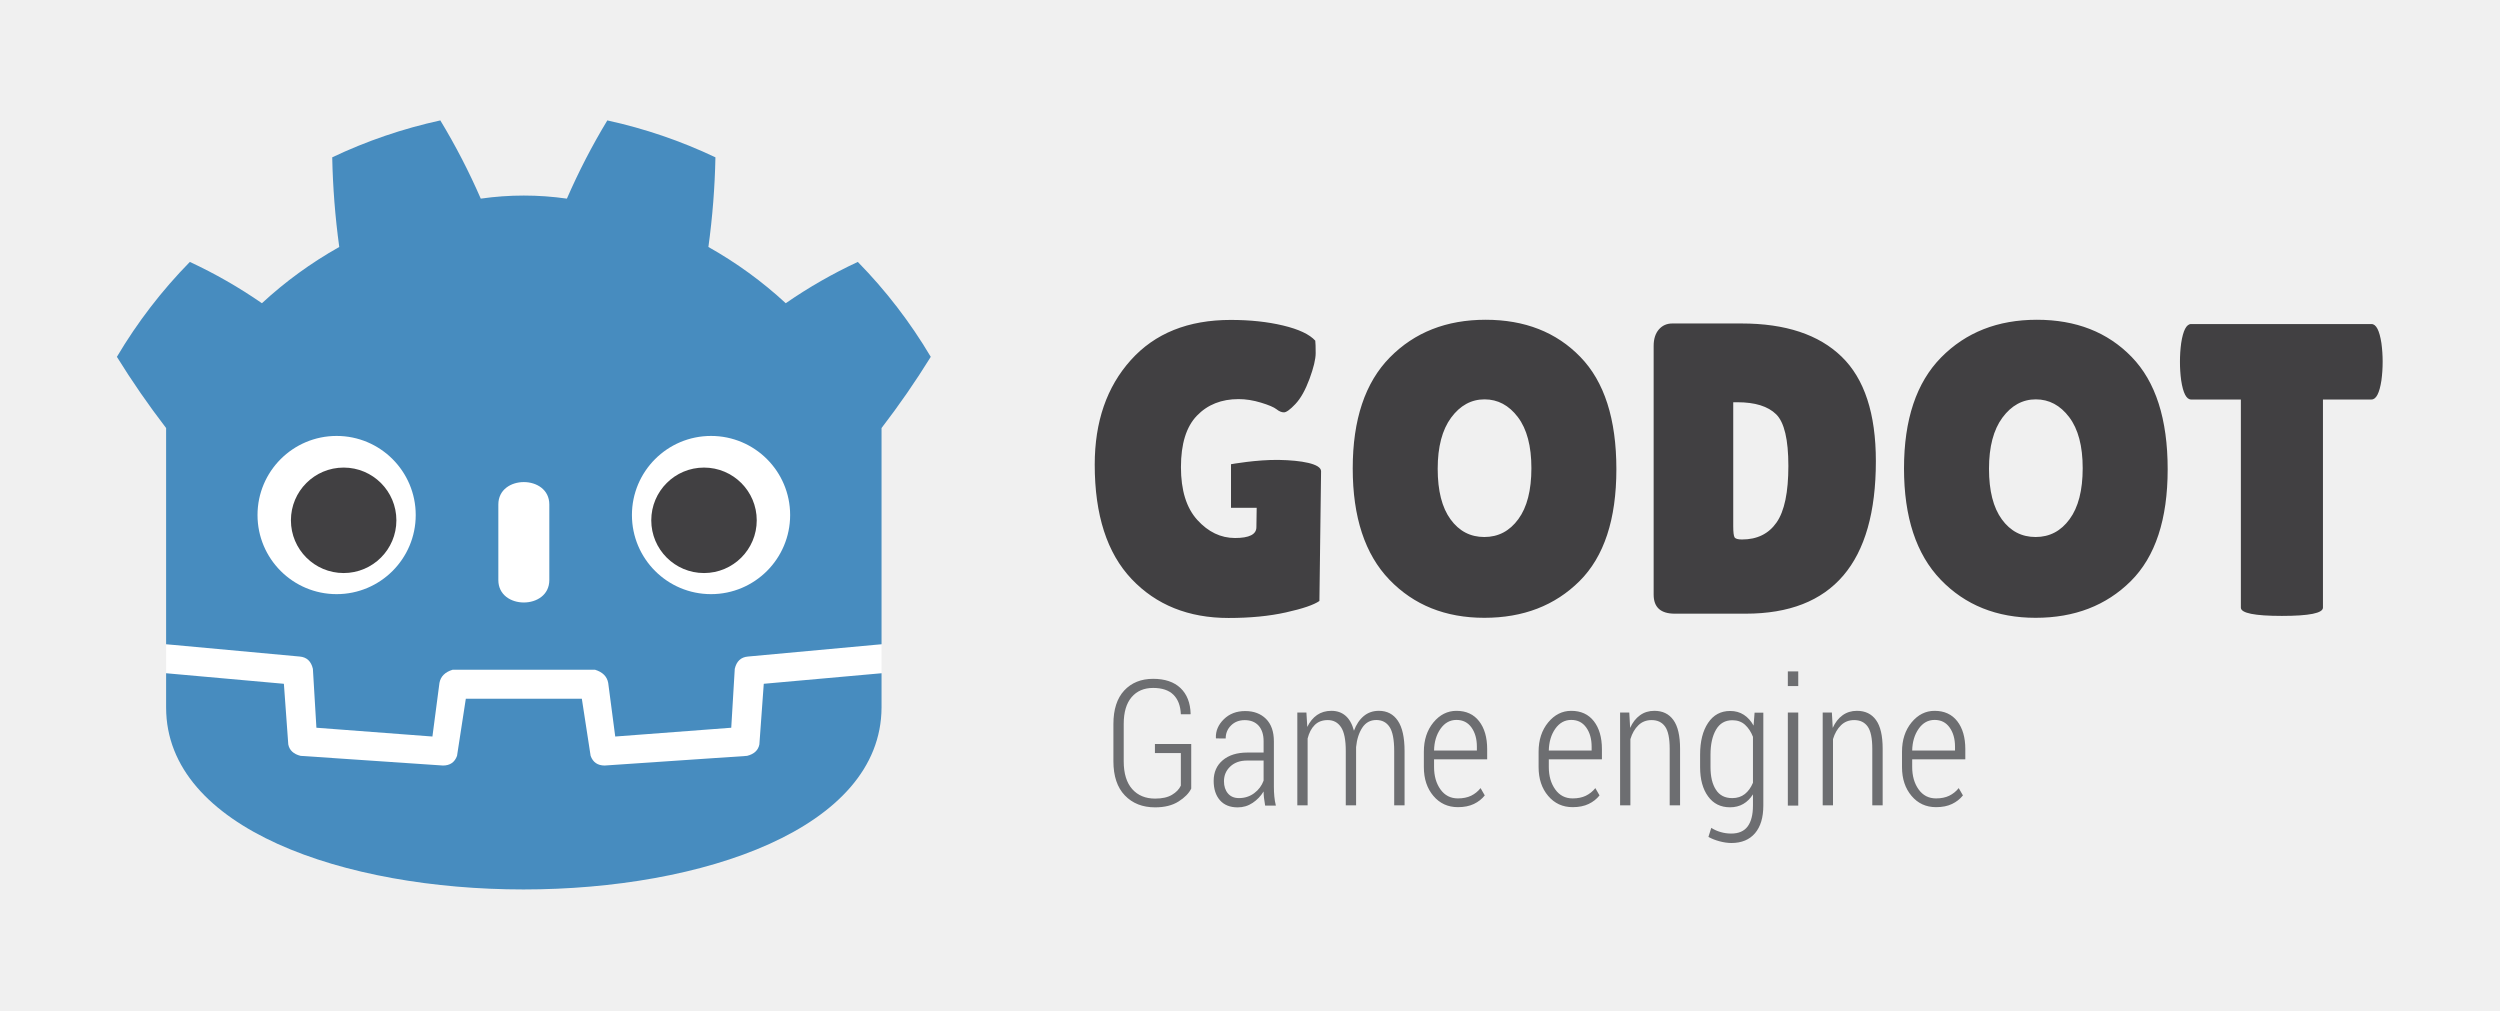
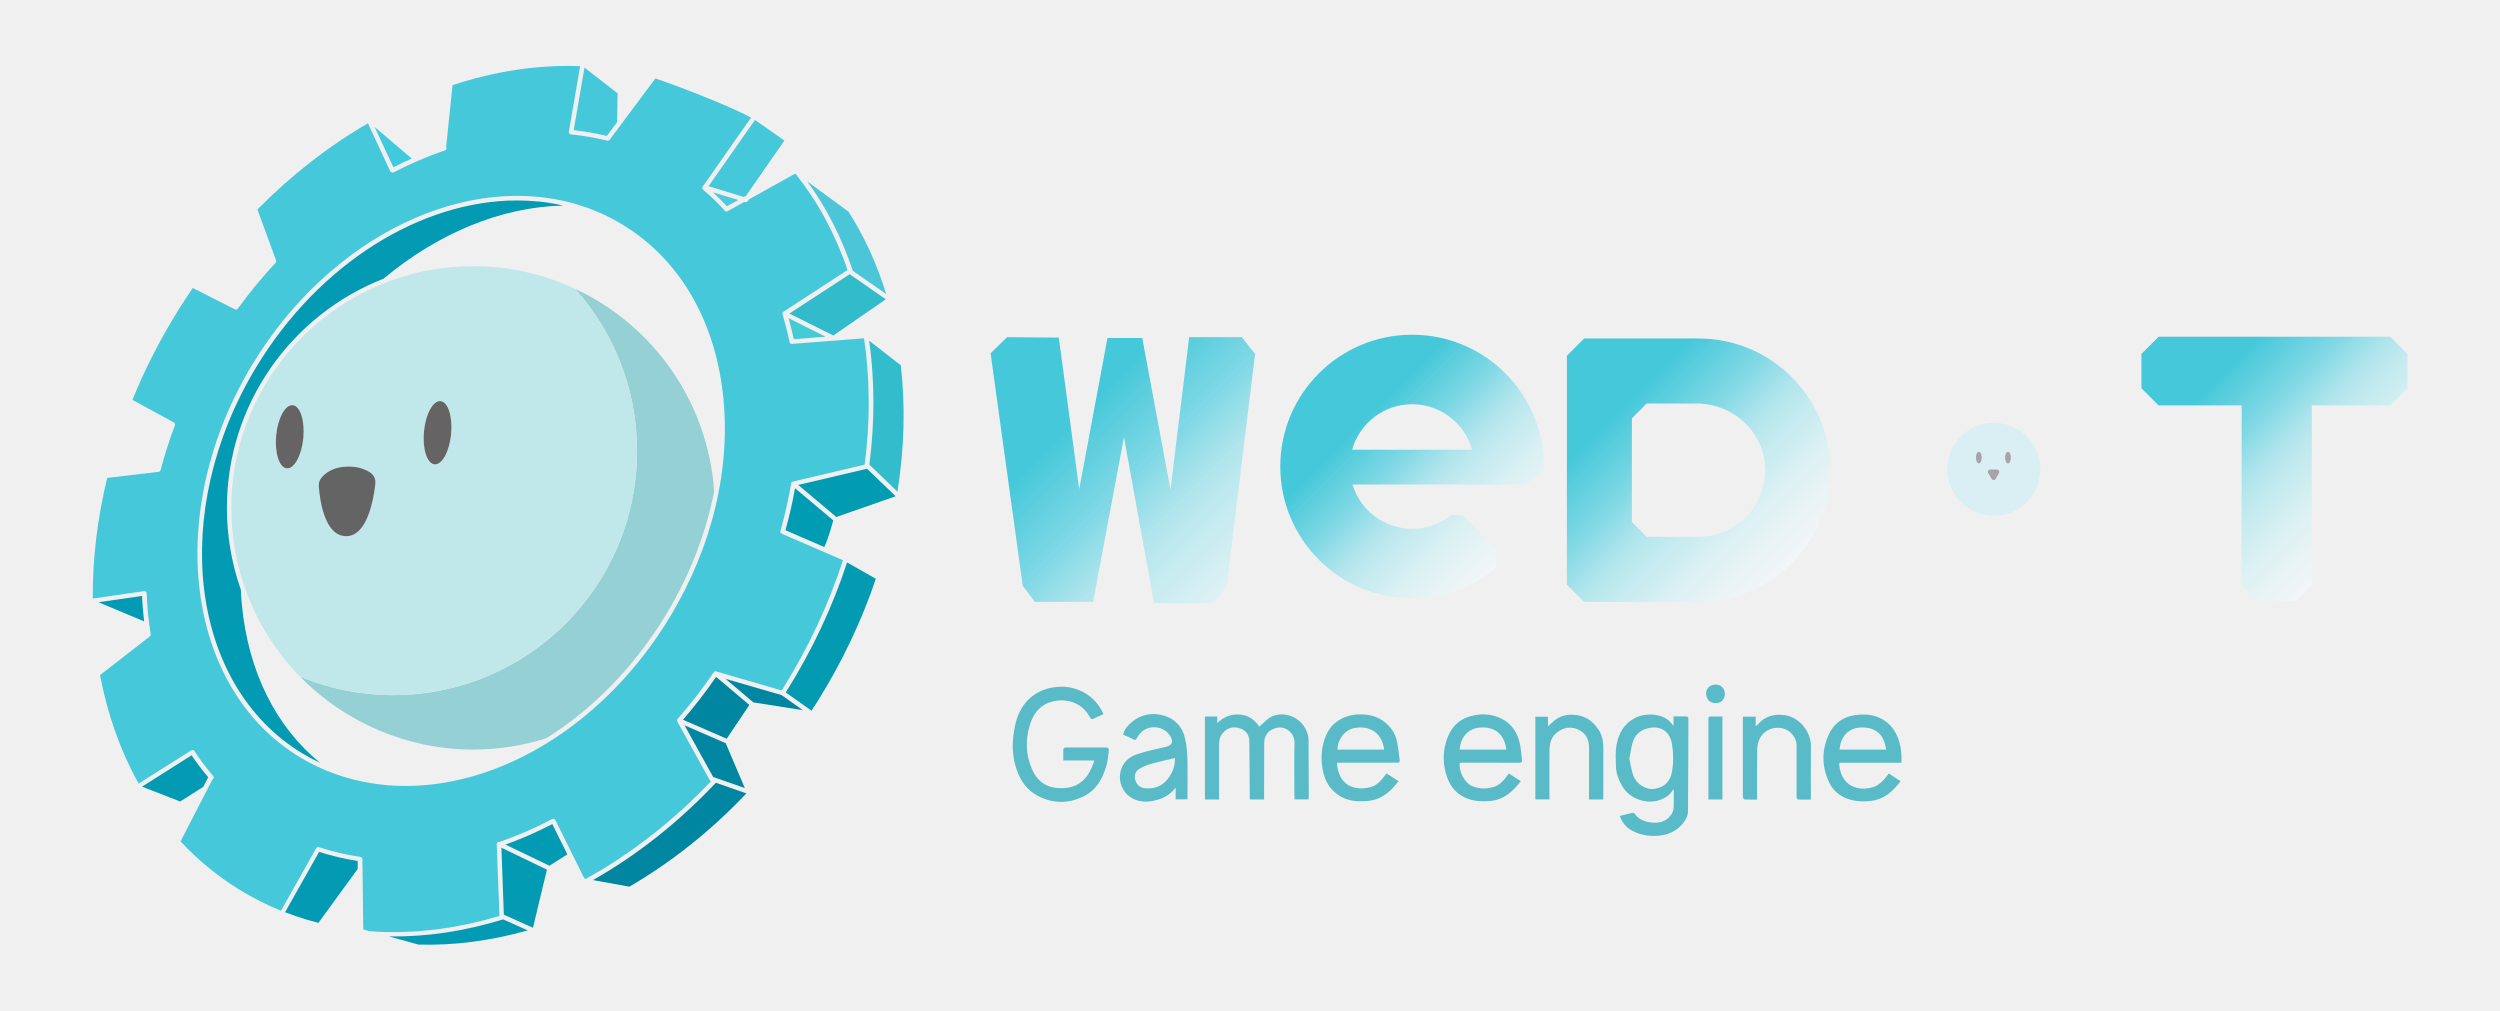
- <svg xmlns="http://www.w3.org/2000/svg" width="1024" height="414">
-   <path fill="#414042" d="M523.82 188.382c-9.142-.142-19.603 1.764-19.603 1.764v17.842h10.52l-.117 7.953c0 2.946-2.92 4.427-8.747 4.427-5.831 0-10.982-2.47-15.45-7.395-4.48-4.932-6.708-12.141-6.708-21.64 0-9.519 2.176-16.537 6.536-21.065 4.35-4.524 10.05-6.794 17.064-6.794 2.946 0 5.996.476 9.168 1.445 3.174.962 5.293 1.863 6.375 2.707 1.072.867 2.09 1.277 3.056 1.277.96 0 2.513-1.122 4.66-3.392 2.153-2.263 4.082-5.693 5.782-10.267 1.694-4.598 2.543-8.122 2.543-10.621 0-2.48-.054-4.19-.164-5.092-2.379-2.603-6.767-4.666-13.168-6.2-6.39-1.53-13.552-2.289-21.476-2.289-17.438 0-31.073 5.49-40.92 16.47-9.855 10.982-14.773 25.24-14.773 42.79 0 20.607 5.035 36.227 15.103 46.868 10.085 10.64 23.327 15.953 39.743 15.953 8.827 0 16.664-.76 23.51-2.289 6.853-1.523 11.41-3.088 13.676-4.67l.68-53.137c0-3.087-8.149-4.488-17.29-4.645m84.247-24.804c-5.431 0-9.98 2.496-13.671 7.47-3.672 4.98-5.517 11.969-5.517 20.963 0 9.013 1.754 15.914 5.27 20.722 3.508 4.823 8.117 7.225 13.835 7.225 5.715 0 10.358-2.432 13.924-7.313q5.351-7.293 5.353-20.884c0-9.054-1.846-16.023-5.524-20.89q-5.51-7.292-13.67-7.293m-.083 89.477c-15.9 0-28.868-5.203-38.89-15.61q-15.016-15.624-15.017-45.592c0-19.992 5.063-35.128 15.191-45.435 10.131-10.293 23.209-15.444 39.228-15.444 16.016 0 28.954 5.058 38.795 15.204 9.858 10.126 14.778 25.477 14.778 46.009 0 20.546-5.034 35.828-15.114 45.856-10.08 10.008-23.062 15.012-38.971 15.012m101.95-88.298v50.788c0 2.37.176 3.866.515 4.493.337.624 1.358.937 3.052.937 6.232 0 10.954-2.328 14.181-6.97 3.235-4.636 4.835-12.356 4.835-23.168 0-10.817-1.674-17.865-5-21.139-3.344-3.283-8.64-4.94-15.884-4.94zm-32.599 78.798V141.681c0-2.832.704-5.067 2.126-6.724 1.413-1.632 3.25-2.461 5.521-2.461h28.357c17.994 0 31.664 4.54 40.994 13.597 9.347 9.054 14.02 23.31 14.02 42.784 0 41.66-17.778 62.486-53.326 62.486h-29.03c-5.769 0-8.662-2.597-8.662-7.808m156.544-79.977c-5.432 0-9.994 2.496-13.678 7.47q-5.507 7.471-5.508 20.963c0 9.013 1.758 15.914 5.262 20.722 3.505 4.823 8.119 7.225 13.837 7.225 5.717 0 10.363-2.432 13.924-7.313q5.354-7.293 5.355-20.884c0-9.054-1.843-16.023-5.522-20.89-3.68-4.861-8.23-7.293-13.67-7.293m-.087 89.477q-23.86 0-38.88-15.61-15.03-15.624-15.03-45.592c0-19.992 5.065-35.128 15.191-45.435 10.139-10.293 23.209-15.444 39.233-15.444 16.02 0 28.946 5.058 38.8 15.204 9.85 10.126 14.772 25.477 14.772 46.009 0 20.546-5.037 35.828-15.115 45.856-10.076 10.008-23.07 15.012-38.971 15.012m117.69-4.17c0 2.251-5.597 3.392-16.809 3.392-11.202 0-16.815-1.141-16.815-3.392v-85.248h-20.371c-1.928 0-3.286-2.597-4.077-7.818a56 56 0 0 1-.501-7.636c0-2.592.162-5.146.501-7.636.79-5.205 2.15-7.823 4.077-7.823h73.864c1.924 0 3.277 2.617 4.078 7.823.333 2.49.505 5.043.505 7.636 0 2.608-.172 5.152-.505 7.637-.8 5.22-2.154 7.817-4.078 7.817h-19.87z" />
-   <path fill="#6d6e71" d="M487.93 322.997c-.94 1.926-2.664 3.691-5.188 5.289-2.52 1.607-5.722 2.406-9.611 2.406-5.132 0-9.259-1.617-12.394-4.887-3.122-3.243-4.686-7.92-4.686-14.022V296.57c0-5.97 1.473-10.548 4.431-13.743 2.95-3.17 6.903-4.78 11.84-4.78 4.824 0 8.564 1.27 11.212 3.781 2.639 2.519 4.025 6.038 4.146 10.532l-.066.2h-3.94c-.14-3.443-1.14-6.101-3.022-7.979-1.871-1.861-4.655-2.803-8.33-2.803-3.72 0-6.668 1.259-8.823 3.785-2.15 2.518-3.224 6.17-3.224 10.968v15.301q.001 7.462 3.476 11.382c2.316 2.592 5.438 3.892 9.38 3.892 2.876 0 5.19-.51 6.92-1.554 1.738-1.028 2.942-2.285 3.624-3.775V308.45h-10.618v-3.704h14.873zm19.557 3.902c2.336 0 4.416-.661 6.232-2.01 1.82-1.353 3.096-3.063 3.852-5.146v-8.224h-6.756q-4.31 0-6.896 2.442c-1.726 1.617-2.581 3.637-2.581 6.037 0 2.03.534 3.696 1.616 4.981 1.08 1.289 2.59 1.92 4.533 1.92m10.715 3.068a99 99 0 0 1-.48-3.225 22 22 0 0 1-.15-2.562 14.9 14.9 0 0 1-4.483 4.675c-1.836 1.236-3.878 1.848-6.128 1.848-3.147 0-5.567-.975-7.28-2.927-1.702-1.96-2.563-4.6-2.563-7.936 0-3.523 1.237-6.35 3.72-8.448 2.48-2.098 5.85-3.147 10.09-3.147h6.643v-4.672c0-2.686-.686-4.802-2.032-6.331-1.375-1.51-3.264-2.275-5.701-2.275-2.268 0-4.139.722-5.608 2.182-1.463 1.45-2.19 3.224-2.19 5.337l-3.944-.035-.07-.206c-.11-2.866.973-5.4 3.261-7.646 2.279-2.24 5.203-3.352 8.761-3.352 3.517 0 6.347 1.069 8.509 3.2q3.224 3.227 3.226 9.21v18.645c0 1.358.064 2.677.183 3.936a25 25 0 0 0 .627 3.729zm16.905-38.108.36 5.9c1-2.112 2.339-3.739 3.998-4.896q2.498-1.711 5.874-1.711c2.296 0 4.232.668 5.794 2.02 1.562 1.347 2.714 3.387 3.446 6.127.938-2.529 2.264-4.528 3.986-5.975 1.722-1.45 3.812-2.172 6.23-2.172 3.335 0 5.923 1.35 7.755 4.05 1.841 2.705 2.759 6.856 2.759 12.464v22.207h-4.246v-22.28c0-4.663-.645-7.946-1.9-9.834-1.261-1.89-3.071-2.842-5.41-2.842-2.462 0-4.384 1.04-5.767 3.152-1.375 2.112-2.223 4.754-2.531 7.945v23.86h-4.224v-22.258c0-4.554-.639-7.812-1.945-9.759-1.299-1.946-3.107-2.912-5.427-2.912-2.218 0-4.013.677-5.358 2.02-1.353 1.349-2.315 3.195-2.899 5.538v27.369h-4.22v-38.014zm61.457 3.021q-3.966 0-6.517 3.613c-1.705 2.415-2.585 5.392-2.656 8.938h17.537v-1.626c0-3.137-.736-5.75-2.21-7.822-1.482-2.075-3.53-3.103-6.154-3.103m.598 35.735c-4.099 0-7.451-1.543-10.055-4.621q-3.895-4.61-3.896-11.793v-6.313c0-4.798 1.303-8.798 3.912-11.979 2.616-3.167 5.758-4.75 9.441-4.75 3.983 0 7.068 1.413 9.27 4.246q3.313 4.257 3.312 11.434v4.171H587.39v3.162c0 3.68.882 6.744 2.635 9.19 1.757 2.45 4.144 3.666 7.136 3.666 2.077 0 3.888-.367 5.396-1.089a11.1 11.1 0 0 0 3.877-3.132l1.728 2.99c-1.148 1.456-2.634 2.633-4.45 3.505-1.811.868-4 1.312-6.551 1.312m46.411-35.734q-3.976 0-6.528 3.613-2.54 3.62-2.652 8.938h17.54v-1.626c0-3.137-.733-5.75-2.216-7.822-1.475-2.075-3.52-3.103-6.144-3.103m.593 35.735c-4.1 0-7.446-1.543-10.045-4.621q-3.91-4.61-3.91-11.793v-6.313c0-4.798 1.309-8.798 3.913-11.979 2.623-3.167 5.766-4.75 9.45-4.75 3.975 0 7.072 1.413 9.27 4.246 2.2 2.837 3.304 6.65 3.304 11.434v4.171h-21.755v3.162q0 5.52 2.647 9.19c1.747 2.45 4.124 3.666 7.125 3.666 2.087 0 3.888-.367 5.392-1.089a11.2 11.2 0 0 0 3.894-3.132l1.717 2.99c-1.15 1.456-2.633 2.633-4.451 3.505-1.81.868-3.997 1.312-6.55 1.312m23.189-38.755.345 6.284c1.014-2.23 2.353-3.962 4.034-5.166 1.667-1.21 3.63-1.824 5.887-1.824 3.396 0 5.998 1.256 7.804 3.78 1.826 2.518 2.73 6.434 2.73 11.749v23.191h-4.249V306.72c0-4.343-.636-7.377-1.9-9.137-1.258-1.76-3.107-2.636-5.513-2.636-2.158 0-3.968.701-5.419 2.126-1.457 1.412-2.543 3.294-3.267 5.666v27.134h-4.219V291.86zm33.27 22.395c0 3.858.73 6.926 2.213 9.208 1.465 2.304 3.695 3.443 6.671 3.443 2.04 0 3.757-.544 5.167-1.657 1.405-1.113 2.514-2.662 3.336-4.627V301.79c-.79-2.025-1.874-3.66-3.244-4.92-1.368-1.24-3.102-1.863-5.186-1.863-2.97 0-5.216 1.294-6.708 3.891-1.502 2.603-2.25 5.995-2.25 10.161zm-4.262-5.195c0-5.386 1.088-9.714 3.274-12.975 2.169-3.245 5.187-4.871 9.03-4.871 2.134 0 4.007.52 5.607 1.564 1.603 1.024 2.928 2.523 3.992 4.43l.412-5.287h3.581v38.048c0 4.871-1.13 8.646-3.4 11.317-2.271 2.66-5.499 4.009-9.666 4.009-1.5 0-3.11-.235-4.832-.691-1.724-.456-3.252-1.054-4.59-1.805l1.168-3.704a14.1 14.1 0 0 0 3.831 1.716 15.2 15.2 0 0 0 4.352.616q4.536-.001 6.71-2.905c1.452-1.961 2.18-4.798 2.18-8.553v-4.597c-1.079 1.71-2.402 3.024-3.97 3.93-1.563.912-3.39 1.368-5.448 1.368-3.818 0-6.814-1.496-8.976-4.486-2.167-2.983-3.255-6.965-3.255-11.93zm40.2 20.916h-4.266V291.86h4.266zm0-48.968h-4.266v-6.005h4.266zm13.774 10.852.346 6.284c1.016-2.23 2.35-3.962 4.027-5.166 1.677-1.21 3.643-1.824 5.89-1.824 3.397 0 6.01 1.256 7.82 3.78 1.821 2.518 2.717 6.434 2.717 11.749v23.191h-4.248V306.72c0-4.343-.635-7.377-1.897-9.137-1.268-1.76-3.103-2.636-5.517-2.636-2.157 0-3.962.701-5.412 2.126-1.455 1.412-2.545 3.294-3.266 5.666v27.134h-4.224V291.86zm42.074 3.021q-3.978 0-6.518 3.613-2.547 3.62-2.66 8.938h17.54v-1.626c0-3.137-.731-5.75-2.21-7.822-1.476-2.075-3.525-3.103-6.152-3.103m.602 35.735c-4.11 0-7.456-1.543-10.048-4.621q-3.903-4.61-3.903-11.793v-6.313c0-4.798 1.302-8.798 3.91-11.979q3.924-4.75 9.439-4.75c3.978 0 7.077 1.413 9.283 4.246 2.197 2.837 3.3 6.65 3.3 11.434v4.171h-21.76v3.162c0 3.68.887 6.744 2.642 9.19 1.754 2.45 4.133 3.666 7.137 3.666 2.08 0 3.88-.367 5.382-1.089a11.16 11.16 0 0 0 3.897-3.132l1.725 2.99c-1.156 1.456-2.64 2.633-4.454 3.505-1.81.868-3.998 1.312-6.55 1.312" />
-   <g fill="#fff" transform="matrix(.36 0 0 .36 30.24 21.6)">
-     <path d="M105 673v33q407 354 814 0v-33z" />
-     <path fill="#478cbf" d="m105 673 152 14q12 1 15 14l4 67 132 10 8-61q2-11 15-15h162q13 4 15 15l8 61 132-10 4-67q3-13 15-14l152-14V427q30-39 56-81-35-59-83-108-43 20-82 47-40-37-88-64 7-51 8-102-59-28-123-42-26 43-46 89-49-7-98 0-20-46-46-89-64 14-123 42 1 51 8 102-48 27-88 64-39-27-82-47-48 49-83 108 26 42 56 81zm0 33v39c0 276 813 276 814 0v-39l-134 12-5 69q-2 10-14 13l-162 11q-12 0-16-11l-10-65H446l-10 65q-4 11-16 11l-162-11q-12-3-14-13l-5-69z" />
-     <path d="M483 600c0 34 58 34 58 0v-86c0-34-58-34-58 0z" />
-     <circle cx="725" cy="526" r="90" />
-     <circle cx="299" cy="526" r="90" />
+ <svg xmlns="http://www.w3.org/2000/svg" width="1024" height="414" version="1.1" viewBox="0 0 1024 414" xml:space="preserve">
+   <defs>
+     <linearGradient id="SVGID_00000163789698304475203470000008579991115055182754_-3" x1="246.12" x2="308.23" y1="170.51" y2="232.62" gradientUnits="userSpaceOnUse">
+       <stop stop-color="#45C8DA" offset=".25" />
+       <stop stop-color="#73d5e3" stop-opacity=".9" offset=".45" />
+       <stop stop-color="#a2e3ec" stop-opacity=".75" offset=".6" />
+       <stop stop-color="#d0f1f5" stop-opacity=".65" offset=".798" />
+       <stop stop-color="#f3fbfc" stop-opacity=".5" offset="1" />
+     </linearGradient>
+     <linearGradient id="linearGradient94" x1="499.94" x2="543.73" y1="165.77" y2="209.57" gradientUnits="userSpaceOnUse">
+       <stop stop-color="#45C8DA" offset=".25" />
+       <stop stop-color="#73d5e3" stop-opacity=".9" offset=".45" />
+       <stop stop-color="#a2e3ec" stop-opacity=".75" offset=".6" />
+       <stop stop-color="#d0f1f5" stop-opacity=".65" offset=".8" />
+       <stop stop-color="#f3fbfc" stop-opacity=".5" offset="1" />
+     </linearGradient>
+     <linearGradient id="linearGradient95" x1="440.32" x2="480.69" y1="177.8" y2="218.18" gradientUnits="userSpaceOnUse">
+       <stop stop-color="#45C8DA" offset=".25" />
+       <stop stop-color="#73d5e3" stop-opacity=".9" offset=".45" />
+       <stop stop-color="#a2e3ec" stop-opacity=".75" offset=".6" />
+       <stop stop-color="#d0f1f5" stop-opacity=".65" offset=".8" />
+       <stop stop-color="#f3fbfc" stop-opacity=".5" offset="1" />
+     </linearGradient>
+     <linearGradient id="linearGradient96" x1="365.96" x2="413.09" y1="174.9" y2="222.02" gradientUnits="userSpaceOnUse">
+       <stop stop-color="#45C8DA" offset=".25" />
+       <stop stop-color="#73d5e3" stop-opacity=".9" offset=".45" />
+       <stop stop-color="#a2e3ec" stop-opacity=".75" offset=".6" />
+       <stop stop-color="#d0f1f5" stop-opacity=".65" offset=".8" />
+       <stop stop-color="#f3fbfc" stop-opacity=".5" offset="1" />
+     </linearGradient>
+     <linearGradient id="linearGradient97" x1="313.3" x2="353.85" y1="177.35" y2="217.9" gradientUnits="userSpaceOnUse">
+       <stop stop-color="#45C8DA" offset=".25" />
+       <stop stop-color="#73d5e3" stop-opacity=".9" offset=".45" />
+       <stop stop-color="#a2e3ec" stop-opacity=".75" offset=".6" />
+       <stop stop-color="#d0f1f5" stop-opacity=".65" offset=".8" />
+       <stop stop-color="#f3fbfc" stop-opacity=".5" offset="1" />
+     </linearGradient>
+   </defs>
+   <style type="text/css">
+ 	.st0{fill:url(#SVGID_1_);}
+ 	.st1{fill:#039BB3;stroke:#FFFFFF;stroke-width:0.992;stroke-linecap:round;stroke-linejoin:round;stroke-miterlimit:10;}
+ 	.st2{fill:#95D0D4;stroke:#FFFFFF;stroke-width:0.992;stroke-miterlimit:10;}
+ 	.st3{fill:#C0E7EA;}
+ 	.st4{fill:none;stroke:#FFFFFF;stroke-width:0.992;stroke-miterlimit:10;}
+ 	.st5{fill:#666364;}
+ 	.st6{fill:#646464;}
+ 	.st7{fill:#45C8DA;stroke:#FFFFFF;stroke-width:0.992;stroke-linecap:round;stroke-linejoin:round;stroke-miterlimit:10;}
+ 	.st8{fill:#32BBCB;stroke:#FFFFFF;stroke-width:0.992;stroke-linecap:round;stroke-linejoin:round;stroke-miterlimit:10;}
+ 	.st9{fill:#019CB2;stroke:#FFFFFF;stroke-width:0.992;stroke-linecap:round;stroke-linejoin:round;stroke-miterlimit:10;}
+ 	.st10{fill:#0086A1;stroke:#FFFFFF;stroke-width:0.992;stroke-linecap:round;stroke-linejoin:round;stroke-miterlimit:10;}
+ 	.st11{fill:#3FCADD;stroke:#FFFFFF;stroke-width:0.992;stroke-linecap:round;stroke-linejoin:round;stroke-miterlimit:10;}
+ 	.st12{fill:#4ACADA;stroke:#FFFFFF;stroke-width:0.992;stroke-linecap:round;stroke-linejoin:round;stroke-miterlimit:10;}
+ 	.st13{fill:#009CB3;stroke:#FFFFFF;stroke-width:0.992;stroke-linecap:round;stroke-linejoin:round;stroke-miterlimit:10;}
+ 	.st14{fill:#33BCCC;stroke:#FFFFFF;stroke-width:0.992;stroke-linecap:round;stroke-linejoin:round;stroke-miterlimit:10;}
+ 	.st15{fill:#43CCD4;stroke:#FFFFFF;stroke-width:0.992;stroke-linecap:round;stroke-linejoin:round;stroke-miterlimit:10;}
+ 	.st16{fill:#4AC6D8;stroke:#FFFFFF;stroke-width:0.992;stroke-linecap:round;stroke-linejoin:round;stroke-miterlimit:10;}
+ 	.st17{fill:#039BB2;stroke:#FFFFFF;stroke-width:0.992;stroke-linecap:round;stroke-linejoin:round;stroke-miterlimit:10;}
+ 	.st18{fill:url(#SVGID_00000031918329305661806560000013481626714713804435_);}
+ 	.st19{fill:url(#SVGID_00000052074692473146166420000014073522574086860445_);}
+ 	.st20{fill:url(#SVGID_00000013891789681534132390000007234508302796126619_);}
+ 	.st21{fill:#D9EFF4;}
+ 	.st22{fill:#A6A4AA;}
+ 	.st23{fill:url(#SVGID_00000016037355769388288190000018374799492484434086_);}
+ 	.st24{fill:#59BBC7;}
+ 	.st25{fill:url(#SVGID_00000127013451408738508890000006830396803497918890_);}
+ 	.st26{fill:none;}
+ 	.st27{fill:#039BB3;}
+ 	.st28{fill:#95D0D4;}
+ 	.st29{fill:#45C8DA;}
+ 	.st30{fill:#32BBCB;}
+ 	.st31{fill:#019CB2;}
+ 	.st32{fill:#0086A1;}
+ 	.st33{fill:#3FCADD;}
+ 	.st34{fill:#4ACADA;}
+ 	.st35{fill:#009CB3;}
+ 	.st36{fill:#33BCCC;}
+ 	.st37{fill:#43CCD4;}
+ 	.st38{fill:#4AC6D8;}
+ 	.st39{fill:#039BB2;}
+ 	.st40{fill:url(#SVGID_00000183928788038122311590000008959641642962662031_);}
+ 	.st41{fill:url(#SVGID_00000103254394115248746500000007954516804238988197_);}
+ 	.st42{fill:url(#SVGID_00000075882310996937415320000012932923057009567360_);}
+ 	.st43{fill:url(#SVGID_00000183946555333433480600000016128002491720684683_);}
+ 	.st44{fill:url(#SVGID_00000009557397835014597260000001775053676381569927_);}
+ 	.st45{fill:url(#SVGID_00000101781421024456693840000008756121804441578658_);}
+ 	.st46{fill:url(#SVGID_00000099658145593202827290000002423522037563722629_);}
+ 	.st47{fill:url(#SVGID_00000015330298315246003220000005647962077857602709_);}
+ 	.st48{fill:url(#SVGID_00000017489681196715622890000004793329624792334467_);}
+ </style>
+   <g transform="matrix(1.8791 0 0 1.8791 -48.493 -162.35)">
+     <path class="st26" d="m160.94 136.17c-2.67-1.61-5.51-2.92-8.44-3.89-13.67-0.84-27.88 4.27-40.2 13.81 5.24-1.71 10.82-2.65 16.63-2.65 7.51 0 14.78 1.52 21.6 4.52 17.23 7.59 29.06 23.54 31.57 41.84 0.86-6.01 0.97-12 0.27-17.83-1.91-15.87-9.52-28.59-21.43-35.8z" fill="none" />
+     <path class="st26" d="m141.51 249.28c-4.04 0.97-8.25 1.5-12.59 1.5-14.8 0-29.09-6.2-39.2-17.01-4.36-4.66-7.8-9.99-10.23-15.74v0.03c1.5 15.81 8.54 28.65 19.82 36.14 13.39 4.75 28.48 2.61 42.2-4.92z" fill="none" />
+     <path class="st27" d="m91.693 250.61c0.62 0.37 1.24 0.73 1.88 1.07 0.21 0.11 0.42 0.21 0.64 0.32 0.43 0.22 0.85 0.44 1.29 0.64 0.02 0.01 0.05 0.02 0.07 0.03-9.66-7.85-15.67-19.95-17.05-34.51-0.1-1.07-0.17-2.15-0.22-3.23-1.99-5.66-3.04-11.67-3.04-17.81 0-22.72 14.19-42.17 34.17-49.99 11.85-9.9 25.67-15.66 39.19-15.92-0.11-0.02-0.22-0.05-0.32-0.07-0.6-0.13-1.2-0.25-1.8-0.36-0.19-0.03-0.38-0.07-0.57-0.1-0.74-0.12-1.48-0.23-2.22-0.31-0.11-0.01-0.23-0.02-0.34-0.03-0.65-0.07-1.3-0.12-1.96-0.16-0.2-0.01-0.41-0.02-0.61-0.03-0.76-0.04-1.52-0.06-2.28-0.06-20.88 0-43.17 13.7-56.84 36.29-19.11 31.54-14.62 69.33 10.01 84.23z" fill="#039bb3" />
+     <path class="st28" d="m170.96 220.41c5.18-8.56 8.73-17.72 10.52-26.92-1.31-19.05-12.89-36.01-30.32-44.14 8.4 9.4 13.51 21.79 13.51 35.39 0 29.37-23.81 53.18-53.18 53.18-7.17 0-13.99-1.43-20.23-4 9.87 10.1 23.53 15.87 37.67 15.87 5.56 0 10.93-0.87 15.96-2.48 10.01-6.25 19.12-15.41 26.07-26.9z" fill="#95d0d4" />
+     <path class="st3" d="m164.67 184.74c0-13.6-5.11-25.99-13.51-35.39-0.34-0.16-0.69-0.33-1.04-0.48-6.7-2.94-13.83-4.44-21.2-4.44-29.05 0-52.68 23.63-52.68 52.68 0 13.42 5.04 26.2 14.21 35.98 0.26 0.28 0.54 0.54 0.81 0.82 6.24 2.57 13.06 4 20.23 4 29.37 0.01 53.18-23.8 53.18-53.17zm-46.46-4.29c0.36-3.8 1.97-6.76 3.61-6.61 1.63 0.15 2.67 3.36 2.31 7.16s-1.97 6.76-3.61 6.61c-1.63-0.15-2.66-3.36-2.31-7.16zm-26.29 1.44c-0.36 3.8-1.97 6.76-3.61 6.61-1.63-0.15-2.67-3.36-2.31-7.16s1.97-6.76 3.61-6.61c1.63 0.15 2.67 3.35 2.31 7.16zm9.38 21.37c-4.84 0.04-5.82-8.21-6.01-10.92-0.05-0.65 0.15-1.29 0.57-1.8 0.78-0.95 2.39-2.29 5.38-2.44 2.63-0.13 4.35 0.64 5.35 1.35 0.75 0.52 1.13 1.43 1.03 2.33-0.34 3.23-1.67 11.44-6.32 11.48z" fill="#c0e7ea" />
+     <path class="st5" d="m89.613 174.72c-1.63-0.15-3.25 2.81-3.61 6.61s0.68 7.01 2.31 7.16 3.25-2.81 3.61-6.61-0.68-7-2.31-7.16z" fill="#666364" />
+     <path class="st5" d="m120.53 187.61c1.63 0.15 3.25-2.81 3.61-6.61s-0.68-7.01-2.31-7.16c-1.63-0.15-3.25 2.81-3.61 6.61-0.36 3.8 0.67 7.01 2.31 7.16z" fill="#666364" />
+     <path class="st6" d="m106.59 189.46c-1.01-0.7-2.73-1.47-5.35-1.35-2.99 0.14-4.61 1.49-5.38 2.44-0.41 0.51-0.61 1.14-0.57 1.8 0.19 2.7 1.16 10.96 6.01 10.92 4.65-0.04 5.98-8.25 6.33-11.47 0.09-0.92-0.29-1.82-1.04-2.34z" fill="#646464" />
+     <path class="st29" d="m153.21 101.13-2.35 13.64c2.44 0.27 4.86 0.69 7.22 1.26l2.27-3.04c-0.01-0.05-0.02-0.1-0.02-0.15l0.1-6.1z" fill="#45c8da" />
+     <path class="st27" d="m56.773 216.29-9.5 1.38 9.95 4.18c-0.06-0.51-0.11-1.04-0.16-1.56-0.03-0.31-0.07-0.62-0.09-0.94-0.09-1.02-0.16-2.03-0.2-3.06z" fill="#039bb3" />
+     <path class="st27" d="m67.573 251.03-10.81 6.84 8.32 3.24 4.97-3.16c0.02-0.01 0.03-0.02 0.05-0.03l1.09-2.11c-1.26-1.47-2.48-3.08-3.62-4.78z" fill="#039bb3" />
+     <path class="st29" d="m190.37 112.55-0.85 1.22c-0.02 0.03-0.04 0.05-0.06 0.07l-9.21 13.15 7.71 2.34 0.46-0.25 8.37-12.05z" fill="#45c8da" />
+     <polygon class="st30" transform="translate(-6.9175 .010493)" points="211.91 158.29 214.37 159.52 225.8 151.63 217.94 146.16 204.79 154.73" fill="#32bbcb" />
+     <polygon class="st31" transform="translate(-6.9175 .010493)" points="206.72 192.09 215.02 199.08 227.96 194.56 225.55 192.25 221.72 188.56" fill="#019cb2" />
+     <polygon class="st32" transform="translate(-6.9175 .010493)" points="196.94 239.49 207.73 241.19 203.1 237.91 190.87 234.36" fill="#0086a1" />
+     <polygon class="st27" transform="translate(-6.9175 .010493)" points="147.31 287.91 148.9 288.62 151.94 275.95 142.02 271.17 142.55 285.77" fill="#039bb3" />
+     <path class="st27" d="m146.2 266.03c-0.87 0.45-1.74 0.88-2.62 1.3-0.3 0.14-0.6 0.27-0.9 0.41-0.58 0.27-1.17 0.54-1.75 0.8-0.36 0.16-0.73 0.31-1.1 0.46-0.53 0.22-1.06 0.44-1.59 0.65-0.39 0.15-0.78 0.3-1.17 0.44-0.36 0.14-0.72 0.28-1.08 0.41l9.58 4.61 3.91-2.49z" fill="#039bb3" />
+     <polygon class="st32" transform="translate(-6.9175 .010493)" points="195.07 258.16 190.92 248.39 181.95 244.5 188.17 255.75" fill="#0086a1" />
+     <path class="st32" d="m189.15 240.06-7.25-6.12c-0.46 0.67-0.93 1.33-1.41 1.99-0.1 0.13-0.19 0.27-0.28 0.4-0.6 0.82-1.21 1.63-1.83 2.43-0.12 0.16-0.25 0.32-0.38 0.48-0.5 0.63-0.99 1.26-1.5 1.88-0.22 0.27-0.44 0.52-0.66 0.79-0.39 0.46-0.77 0.93-1.16 1.38l9.53 4.13z" fill="#0086a1" />
+     <path class="st29" d="m153.54 277.96c0.88-0.49 1.75-1 2.62-1.52 0.34-0.2 0.69-0.39 1.03-0.6 1.23-0.75 2.45-1.52 3.65-2.32 0.29-0.19 0.56-0.39 0.85-0.59 0.91-0.62 1.83-1.24 2.73-1.89 0.45-0.32 0.89-0.67 1.33-1 0.73-0.54 1.45-1.07 2.17-1.63 0.49-0.39 0.98-0.79 1.47-1.19 0.65-0.53 1.31-1.05 1.95-1.59 0.51-0.43 1.01-0.88 1.51-1.32 0.61-0.53 1.22-1.06 1.83-1.61 0.51-0.47 1.01-0.95 1.51-1.43 0.58-0.55 1.17-1.09 1.74-1.66 0.5-0.49 0.99-1 1.48-1.5 0.47-0.48 0.95-0.96 1.42-1.45l-0.07-0.02c-0.12-0.04-0.21-0.12-0.27-0.23l-7-12.65c-0.05-0.07-0.09-0.15-0.1-0.23-0.02-0.14 0.01-0.29 0.1-0.4 2.82-3.21 5.47-6.64 7.9-10.19 0.15-0.22 0.44-0.28 0.67-0.14l14.13 4.09c0.07-0.11 0.15-0.22 0.22-0.33l0.15-0.24c0.69-1.11 1.37-2.23 2.03-3.36 0.23-0.4 0.45-0.8 0.67-1.2 0.42-0.73 0.84-1.47 1.24-2.21 0.26-0.47 0.5-0.95 0.75-1.43 0.36-0.67 0.72-1.34 1.06-2.02 0.25-0.5 0.49-1 0.73-1.51 0.32-0.66 0.65-1.32 0.96-1.99 0.24-0.51 0.46-1.02 0.69-1.53 0.3-0.66 0.61-1.33 0.89-1.99 0.22-0.52 0.43-1.04 0.64-1.56 0.28-0.67 0.56-1.33 0.82-2 0.21-0.52 0.39-1.04 0.59-1.57 0.26-0.68 0.52-1.35 0.76-2.03 0.19-0.52 0.36-1.05 0.54-1.58 0.21-0.61 0.42-1.22 0.62-1.83l-13.3-5.76c-0.26-0.08-0.41-0.35-0.33-0.61 0.25-0.87 0.48-1.73 0.7-2.6v-0.01c0.22-0.86 0.43-1.72 0.62-2.57 0.03-0.13 0.05-0.26 0.08-0.39 0.16-0.73 0.32-1.45 0.46-2.17 0.05-0.24 0.09-0.47 0.13-0.7 0.11-0.59 0.22-1.18 0.32-1.76-0.01-0.06-0.01-0.11 0-0.17 0.04-0.19 0.17-0.35 0.36-0.39l15.69-3.7c0.09-0.7 0.17-1.4 0.24-2.1 0.05-0.44 0.11-0.88 0.15-1.31 0.08-0.82 0.14-1.64 0.2-2.46 0.03-0.37 0.07-0.74 0.09-1.11 0.07-1.09 0.12-2.18 0.15-3.26 0-0.09 0.01-0.19 0.01-0.28 0.04-1.18 0.05-2.36 0.04-3.53 0-0.27-0.01-0.54-0.02-0.82-0.01-0.89-0.03-1.78-0.06-2.67-0.02-0.42-0.05-0.83-0.07-1.24-0.04-0.73-0.07-1.47-0.13-2.2-0.04-0.48-0.09-0.95-0.13-1.43-0.06-0.66-0.12-1.32-0.19-1.98-0.06-0.51-0.13-1.02-0.2-1.53-0.07-0.54-0.14-1.08-0.22-1.62l-15.71 1.22h-0.04c-0.03 0-0.05-0.01-0.07-0.01-0.03 0-0.06-0.01-0.09-0.02-0.01 0-0.02-0.01-0.04-0.02-0.09-0.04-0.17-0.1-0.22-0.19-0.03-0.05-0.05-0.1-0.06-0.16-0.22-1.03-0.45-2.06-0.71-3.06-0.11-0.44-0.24-0.86-0.36-1.3-0.15-0.56-0.3-1.12-0.46-1.66v-0.02c-0.02-0.08-0.02-0.17 0-0.26v-0.02c0.01-0.02 0-0.04 0.01-0.05s0.01-0.03 0.02-0.04c0.03-0.06 0.08-0.1 0.12-0.14 0.02-0.02 0.03-0.04 0.05-0.06l13.97-9.1c-0.15-0.44-0.3-0.87-0.46-1.3-0.16-0.46-0.33-0.92-0.5-1.37-0.21-0.55-0.43-1.08-0.66-1.62-0.17-0.43-0.34-0.86-0.53-1.28-0.24-0.56-0.5-1.11-0.76-1.67-0.18-0.38-0.35-0.77-0.53-1.15-0.3-0.62-0.62-1.23-0.94-1.84-0.16-0.3-0.3-0.6-0.46-0.9-0.48-0.9-0.99-1.78-1.5-2.65-0.07-0.11-0.14-0.22-0.21-0.33-0.46-0.75-0.92-1.5-1.41-2.23-0.2-0.3-0.41-0.59-0.61-0.88-0.36-0.53-0.73-1.07-1.11-1.59-0.25-0.34-0.5-0.66-0.76-0.99-0.31-0.41-0.62-0.82-0.94-1.22l-10.09 5.61-0.29 0.42c-0.12 0.17-0.34 0.25-0.55 0.19l-0.17-0.05-3.58 1.98c-0.05 0.04-0.1 0.07-0.16 0.09-0.02 0.01-0.03 0.01-0.05 0.01-0.04 0.01-0.07 0.02-0.11 0.02h-0.01c-0.04 0-0.08-0.01-0.12-0.03-0.02-0.01-0.05-0.01-0.07-0.02-0.06-0.03-0.12-0.07-0.16-0.12-1.48-1.63-3.08-3.18-4.75-4.59-0.21-0.17-0.23-0.48-0.07-0.69l0.08-0.1 9.63-13.75c0.02-0.03 0.04-0.05 0.06-0.07l0.76-1.09c-4.66-2.59-17.51-7.48-20.86-8.54l-9.97 13.38c-0.12 0.16-0.33 0.23-0.52 0.18-2.58-0.64-5.25-1.1-7.93-1.37-0.14-0.01-0.26-0.08-0.35-0.19-0.08-0.11-0.12-0.25-0.09-0.38l2.46-14.3c-9.08-0.34-18.44 1.05-27.81 4.14l-1.39 13.42 0.06 0.17c0.09 0.26-0.05 0.54-0.31 0.63-2.18 0.74-4.32 1.58-6.37 2.48-1.61 0.7-3.24 1.47-4.85 2.32-0.07 0.04-0.14 0.05-0.21 0.05h-0.02c-0.01 0-0.03-0.01-0.04-0.01-0.06-0.01-0.12-0.02-0.17-0.05l-0.06-0.03c-0.07-0.04-0.13-0.1-0.17-0.17l-0.23-0.43-4.68-10.06c-8.63 4.99-16.73 11.31-24.09 18.78l4.07 11.1c0.06 0.18 0.02 0.37-0.1 0.51-2.93 3.15-5.71 6.51-8.25 10.01-0.13 0.18-0.36 0.25-0.57 0.17-0.02-0.01-0.12-0.04-0.13-0.05l-9.11-4.63c-1.12 1.64-2.16 3.22-3.16 4.83-3.91 6.27-7.28 12.85-10 19.56l9.04 4.92c0.22 0.12 0.31 0.38 0.23 0.61-1.21 3.18-2.26 6.47-3.12 9.76-0.05 0.2-0.21 0.37-0.42 0.39l-11.23 1.33c-2.14 8.81-3.2 17.65-3.14 26.3l11.18-1.62c0.14-0.02 0.28 0.02 0.39 0.11s0.17 0.22 0.18 0.36c0.09 2.35 0.28 4.66 0.58 6.86 0.09 0.7 0.19 1.38 0.3 2.07 0.03 0.18-0.04 0.36-0.19 0.47l-10.86 8.43c1.63 8.62 4.46 16.57 8.42 23.65l11.47-7.25c0.23-0.14 0.53-0.08 0.68 0.15 1.27 1.94 2.65 3.77 4.09 5.43 0.09 0.1 0.13 0.23 0.12 0.37s-0.07 0.26-0.18 0.34l-0.1 0.09-6.95 13.46c3.7 3.98 7.89 7.45 12.48 10.32 3.01 1.88 6.18 3.49 9.42 4.8l7.62-13.54c0.09-0.26 0.37-0.4 0.63-0.31 2.97 0.98 6.02 1.69 9.06 2.12 0.24 0.03 0.42 0.24 0.43 0.48l0.03 2.31v0.01l0.16 13.01 1.39 0.39c1.16 0.09 2.32 0.15 3.48 0.18 0.59 0.02 1.18 0 1.78 0 0.58 0 1.15 0.01 1.73 0 0.67-0.02 1.34-0.06 2.01-0.09 0.51-0.03 1.03-0.04 1.54-0.08 0.63-0.04 1.26-0.12 1.89-0.18 0.57-0.05 1.13-0.1 1.7-0.17 0.59-0.07 1.19-0.17 1.78-0.25 0.61-0.09 1.22-0.16 1.83-0.27 0.57-0.09 1.14-0.21 1.71-0.32 0.64-0.12 1.28-0.23 1.92-0.37 0.56-0.12 1.12-0.26 1.68-0.39 0.65-0.15 1.3-0.3 1.96-0.47 0.56-0.15 1.13-0.31 1.69-0.47 0.53-0.15 1.07-0.3 1.6-0.46l-0.6-15.56v-0.11c0-0.17 0.09-0.33 0.24-0.42 0.12-0.08 0.27-0.09 0.41-0.05 3.9-1.35 7.76-3.03 11.46-4.98 0.12-0.06 0.26-0.07 0.38-0.03 0.13 0.04 0.23 0.13 0.29 0.25l6.33 12.76zm-39.31-20.24c-5.23 0-10.37-0.84-15.29-2.59-2.68-0.94-5.29-2.18-7.76-3.67-25.1-15.19-29.74-53.59-10.37-85.61 17.01-28.09 47.22-42.61 71.86-34.55 0.02 0 0.05 0.01 0.07 0.02 3.02 0.99 5.96 2.34 8.71 4.01 12.18 7.37 19.95 20.35 21.89 36.54 1.94 16.15-2.16 33.57-11.54 49.06-13.9 22.98-36.38 36.79-57.57 36.79z" fill="#45c8da" />
+     <path class="st33" d="m107.47 114.08 4.08 8.78c1.33-0.68 2.67-1.32 3.99-1.91z" fill="#3fcadd" />
+     <path class="st27" d="m95.363 272.09-7.42 13.15c1.61 0.62 3.22 1.17 4.8 1.64 0.85 0.25 1.68 0.48 2.47 0.68l8.58-11.77-0.02-1.72c-2.82-0.44-5.65-1.1-8.41-1.98z" fill="#039bb3" />
+     <path class="st34" d="m181.19 128.31c1.06 0.97 2.08 1.99 3.06 3.05l2.49-1.37z" fill="#4acada" />
+     <path class="st27" d="m135.47 286.8c-8.41 2.59-16.73 3.84-24.86 3.72l6.26 1.74c0.03 0.01 0.05 0.02 0.08 0.03 7.78 0.24 15.8-0.8 23.88-3.09z" fill="#039bb3" />
+     <path class="st32" d="m188.5 259.34-6.65-2.32c-8.08 8.57-17.08 15.7-26.78 21.21l7.92 1.44c9.24-5.37 17.82-12.21 25.51-20.33z" fill="#0086a1" />
+     <path class="st35" d="m207.44 199.82-8.33-7c-0.54 3.01-1.24 6.08-2.1 9.15l8.47 3.67c0.74-1.4 1.68-4.79 1.96-5.82z" fill="#009cb3" />
+     <path class="st36" d="m222.16 166.02-6.89-5.35c1.22 8.66 1.23 17.74 0.04 27.01l6.12 5.89c1.5-9.42 1.75-18.68 0.73-27.55z" fill="#33bccc" />
+     <path class="st37" d="m205.76 159.79-8.07-4.04c0.42 1.48 0.8 3.01 1.14 4.58z" fill="#43ccd4" />
+     <path class="st38" d="m201.79 125.96c4.19 5.76 7.52 12.3 9.92 19.48l7.26 5.05c-1.98-6.5-4.74-12.53-8.2-17.94z" fill="#4ac6d8" />
+     <path class="st39" d="m210.45 209c-3.15 9.63-7.54 18.99-13.06 27.84l-0.15 0.24c-0.05 0.09-0.11 0.17-0.16 0.26l5.62 3.98c0.48-0.73 0.96-1.47 1.42-2.22 5.28-8.46 9.51-17.38 12.6-26.54z" fill="#039bb2" />
  </g>
-   <g fill="#414042" transform="matrix(.36 0 0 .36 30.24 21.6)">
-     <circle cx="307" cy="532" r="60" />
-     <circle cx="717" cy="532" r="60" />
+   <g transform="matrix(1.8791 0 0 1.8791 -48.493 -180.35)">
+     <path d="m550.57 173.12v7.49l-3.74 3.74h-17.1v39.22l-3.35 3.35h-8.59l-3.35-3.35v-39.22h-18.11l-3.74-3.74v-7.49l3.74-3.74h50.5z" fill="url(#linearGradient94)" />
+     <path class="st0" d="m460.51 169.44c-15.77 0-28.55 12.78-28.55 28.55s12.78 28.55 28.55 28.55 28.55-12.78 28.55-28.55c-0.01-15.77-12.79-28.55-28.55-28.55zm16.06 31.14h-3c-0.17 0.97-0.44 1.91-0.82 2.8l2.6 1.5c-0.55 1.23-1.24 2.38-2.05 3.42l-2.6-1.51c-0.61 0.74-1.3 1.41-2.05 1.99l1.5 2.6c-1.06 0.79-2.22 1.45-3.45 1.97l-1.5-2.61c-0.87 0.34-1.79 0.59-2.74 0.74v2.99c-0.67 0.09-1.36 0.13-2.05 0.13-0.65 0-1.3-0.04-1.93-0.11v-3c-0.96-0.14-1.88-0.38-2.75-0.71l-1.5 2.61c-1.24-0.51-2.41-1.17-3.48-1.95l1.5-2.59c-0.77-0.59-1.47-1.27-2.09-2.01l-2.6 1.5c-0.82-1.04-1.52-2.19-2.06-3.41l2.59-1.49c-0.39-0.91-0.67-1.86-0.84-2.86h-3c-0.11-0.76-0.17-1.53-0.17-2.31 0-0.56 0.03-1.12 0.08-1.67h3c0.12-1.04 0.37-2.03 0.72-2.98l-2.6-1.5c0.5-1.24 1.16-2.41 1.94-3.48l2.59 1.5c0.64-0.83 1.38-1.58 2.19-2.24l-1.5-2.6c1.05-0.8 2.2-1.48 3.43-2.02l1.5 2.6c0.96-0.39 1.98-0.67 3.05-0.82v-3c0.63-0.07 1.28-0.11 1.93-0.11 0.69 0 1.38 0.04 2.05 0.13v2.99c1.06 0.17 2.07 0.46 3.03 0.85l1.5-2.59c1.22 0.54 2.37 1.22 3.41 2.04l-1.5 2.59c0.8 0.66 1.52 1.41 2.14 2.23l2.59-1.5c0.78 1.07 1.43 2.24 1.93 3.49l-2.6 1.5c0.34 0.93 0.58 1.91 0.7 2.92h3c0.05 0.55 0.08 1.11 0.08 1.67 0 0.78-0.06 1.55-0.17 2.31z" fill="url(#linearGradient95)" />
+     <circle class="st21" cx="460.41" cy="198.27" r="10.14" fill="#d9eff4" />
+     <g fill="#a6a4aa">
+       <ellipse class="st22" cx="457.15" cy="195.73" rx=".63" ry="1.27" />
+       <ellipse class="st22" cx="463.5" cy="195.73" rx=".63" ry="1.27" />
+       <path class="st22" d="m459.61 198.33h1.49c0.39 0 0.63 0.42 0.44 0.76l-0.72 1.27c-0.19 0.34-0.67 0.34-0.87 0.01l-0.77-1.27c-0.21-0.33 0.04-0.77 0.43-0.77z" />
+     </g>
+     <path d="m396.05 169.76h-24.94c-1.47 1.47-2.3 2.29-3.76 3.76v49.89c1.46 1.47 2.29 2.29 3.76 3.76h24.94c7.93 0 15.11-3.21 20.3-8.41 5.2-5.19 8.41-12.37 8.41-20.3 0-15.85-12.85-28.7-28.71-28.7zm0 43.24h-11.3c-1.26-1.27-1.97-1.97-3.23-3.23v-22.61l3.23-3.23h10.88c7.82 0 14.55 6 14.94 13.8 0.41 8.35-6.26 15.27-14.52 15.27z" fill="url(#linearGradient96)" />
+     <path d="m362.11 193.93c-1.83-14.1-13.89-24.99-28.49-24.99-15.87 0-28.74 12.86-28.74 28.73s12.87 28.74 28.74 28.74c6.98 0 13.37-2.49 18.34-6.62l-0.15-4.18-7.1-7.39h-2.54c-2.34 1.89-5.31 3.03-8.55 3.03-6.14 0-11.32-4.07-13-9.66h37.82l3.9-3.11c0.02-0.27 0.02-0.54 0.02-0.81 0-1.27-0.08-2.52-0.25-3.74zm-41.57 0.08c1.6-5.72 6.85-9.92 13.08-9.92s11.48 4.2 13.07 9.92z" fill="url(#linearGradient97)" />
+     <polygon points="290.42 227.45 277.35 227.45 270.81 191.26 264.08 227.17 251.39 227.17 248.74 223.66 241.73 172.98 245.33 169.47 256.6 169.57 261.05 202.63 267.21 169.66 274.79 169.66 280.95 202.73 285.02 169.47 296.48 169.47 299.39 173.11 293.17 223.95" fill="url(#SVGID_00000163789698304475203470000008579991115055182754_-3)" />
+   </g>
+   <g transform="matrix(1.8791 0 0 1.8791 -48.494 -160.35)">
+     <path class="st24" d="m378.86 263.2c1-0.25 1.87-0.49 2.76-0.69 0.14-0.03 0.38 0.04 0.45 0.14 1.03 1.48 2.54 1.92 4.23 2.01 1.57 0.08 2.88-0.46 3.78-1.75 0.3-0.43 0.51-0.99 0.54-1.51 0.07-1.31 0.02-2.62 0.02-4.01-0.11 0.08-0.18 0.12-0.22 0.17-1.19 2.06-3.97 2.79-6.04 2.42-2.23-0.39-3.97-1.51-5.09-3.5-0.72-1.28-1.21-2.66-1.25-4.13-0.04-1.53-0.13-3.1 0.13-4.6 0.45-2.57 1.66-4.72 4.13-5.96 2.13-1.07 6.14-1.15 8 1.41 0.06 0.08 0.13 0.16 0.29 0.36v-2.07c1 0 1.97-0.01 2.94 0.02 0.11 0 0.31 0.26 0.31 0.39-0.02 6.74-0.03 13.48-0.09 20.22-0.01 1.13-0.57 2.1-1.32 2.94-1.36 1.54-3.09 2.26-5.11 2.44-2.01 0.18-3.92-0.15-5.71-1.08-1.32-0.67-2.18-1.77-2.75-3.22zm2.11-12.49c0.26 1.17 0.43 2.45 0.85 3.65 0.69 1.93 2.75 3.2 4.66 2.91 2.03-0.31 3.37-1.47 3.77-3.65 0.37-2 0.34-4.05 0.02-6.07-0.43-2.64-2.28-4.02-4.85-3.56-1.95 0.35-3.3 1.46-3.8 3.42-0.27 1.04-0.42 2.11-0.65 3.3z" />
+     <path class="st24" d="m301.35 259.6h-3.12v-0.86c-0.03-3.94-0.06-7.88-0.1-11.83-0.01-1.33-0.68-2.31-1.88-2.76-1.31-0.49-2.61-0.35-3.68 0.73-0.72 0.72-1.03 1.56-1.03 2.56 0.01 3.8 0 7.59 0 11.39v0.77h-3.09v-18.08h2.69v1.44c1.37-1.38 3-1.99 4.86-1.88 1.93 0.11 3.33 1.18 4.31 2.65 0.75-0.66 1.43-1.42 2.26-1.95 2.27-1.45 5.61-0.63 7.25 1.55 0.77 1.03 1.22 2.17 1.22 3.46 0.03 4.07 0.04 8.14 0.05 12.21 0 0.19-0.03 0.38-0.06 0.59h-3.03c-0.02-0.4-0.05-0.8-0.05-1.19 0-3.73-0.06-7.46 0.03-11.19 0.05-1.99-1.9-3.8-4.06-3.18-1.79 0.51-2.53 1.74-2.54 3.24-0.03 3.82-0.02 7.63-0.03 11.45v0.88z" />
+     <path class="st24" d="m264.34 251.09h-6.76c0-0.88-0.02-1.69 0.02-2.51 0.01-0.11 0.27-0.31 0.42-0.31 3.02-0.02 6.03-0.02 9.05 0 0.15 0 0.44 0.23 0.43 0.34-0.09 2.28-0.59 4.47-1.65 6.49-0.94 1.79-2.32 3.15-4.17 3.98-3.29 1.49-6.56 1.39-9.73-0.31-2.07-1.11-3.46-2.88-4.31-5.05-1.07-2.74-1.3-5.59-0.88-8.47 0.19-1.32 0.45-2.68 0.94-3.91 1.08-2.72 2.98-4.7 5.81-5.7 1.21-0.43 2.46-0.62 3.73-0.62 1.77 0.01 3.43 0.46 4.96 1.33 1.9 1.07 3.23 2.66 4.15 4.65-0.82 0.37-1.62 0.76-2.44 1.09-0.11 0.04-0.41-0.15-0.48-0.3-0.68-1.34-1.66-2.39-3.01-3.05-1.53-0.74-3.13-0.93-4.81-0.58-2.86 0.59-4.47 2.47-5.3 5.12-1.03 3.31-0.94 6.59 0.48 9.77 1.41 3.16 3.78 4.23 6.93 4.07 3.02-0.16 5.01-1.87 6.12-4.63 0.09-0.21 0.18-0.43 0.25-0.64 0.08-0.21 0.14-0.43 0.25-0.76z" />
+     <path class="st24" d="m328.04 253.92c0.87 0.57 1.72 1.12 2.61 1.69-1.7 2.24-3.63 4-6.61 4.3-2.21 0.22-4.33 0.09-6.24-1.1-2.07-1.28-3.2-3.21-3.65-5.6-0.38-2.01-0.38-4 0.15-5.97 0.47-1.76 1.27-3.36 2.75-4.5 1.64-1.26 3.54-1.73 5.59-1.69 2.2 0.04 4.15 0.75 5.72 2.31 0.95 0.95 1.63 2.12 1.92 3.44 0.3 1.37 0.43 2.78 0.63 4.17 0.06 0.43-0.09 0.61-0.55 0.61-4.16-0.01-8.33 0-12.49 0h-0.63c0 1.88 0.92 4.05 2.5 4.91 1.49 0.81 3.08 0.83 4.68 0.46 1.68-0.38 2.61-1.73 3.62-3.03zm-0.51-5.19c-0.5-3.82-3.32-5.26-6.38-4.72-2.38 0.41-3.8 2.71-3.83 4.72h10.21z" />
+     <path class="st24" d="m344 251.63c-0.26 1.82 1.05 4.33 2.67 5.04 1.49 0.65 3.04 0.67 4.6 0.24 1.6-0.44 2.49-1.7 3.44-2.97 0.87 0.56 1.71 1.1 2.61 1.68-1.77 2.21-3.64 4.04-6.64 4.3-2.01 0.17-3.91 0.08-5.74-0.83-1.92-0.95-3.11-2.56-3.76-4.51-0.92-2.76-0.92-5.58 0.1-8.33 1.03-2.79 3.01-4.48 5.98-5.02 2.05-0.37 3.99-0.16 5.85 0.76 2.09 1.04 3.31 2.81 3.88 4.99 0.34 1.27 0.4 2.62 0.57 3.94 0.06 0.49-0.09 0.69-0.66 0.68-4.12-0.03-8.24-0.02-12.36-0.02-0.18 0.01-0.37 0.03-0.54 0.05zm10.18-2.9c-0.58-3.99-3.14-4.91-5.44-4.83-3.48 0.13-4.62 2.79-4.77 4.83h10.21z" />
+     <path class="st24" d="m437.53 253.94c0.87 0.57 1.69 1.11 2.55 1.68-1.67 2.22-3.56 3.96-6.46 4.29-1.76 0.2-3.45 0.13-5.12-0.47-1.82-0.65-3.19-1.88-3.99-3.58-1.62-3.45-1.66-6.99-0.04-10.47 1.29-2.78 3.63-4.07 6.6-4.28 1.66-0.12 3.28 0.06 4.79 0.86 2.05 1.08 3.26 2.8 3.92 4.97 0.46 1.49 0.57 3.02 0.49 4.65h-13.53c-0.09 1.84 0.83 4.09 2.61 5.01 1.46 0.76 3.04 0.78 4.63 0.34 1.63-0.47 2.58-1.75 3.55-3zm-10.74-5.21h10.14c-0.4-3.22-2.19-4.79-5.12-4.83-3.19-0.05-4.81 2.12-5.02 4.83z" />
+     <path class="st24" d="m270.61 245.47c0.29-1.2 1.03-2 1.87-2.72 2.1-1.78 4.58-2.16 7.1-1.41 2.38 0.71 3.99 2.45 4.53 4.93 0.31 1.39 0.48 2.84 0.52 4.27 0.08 2.99 0.02 5.98 0.02 9.03h-2.58v-2.56c-0.98 1.27-2.13 2.06-3.49 2.51-2.16 0.71-4.31 0.91-6.34-0.4-1.71-1.1-2.6-3.27-2.25-5.28 0.39-2.2 1.81-3.51 3.8-4.15 1.98-0.64 4.03-1.08 6.06-1.54 1.66-0.37 1.8-1.33 0.9-2.59-1.72-2.39-5.59-2.37-7.12 0.64-0.24 0.47-0.38 0.52-0.83 0.26-0.68-0.38-1.42-0.65-2.19-0.99zm11.3 5.1c-1.86 0.45-3.65 0.82-5.4 1.32-0.89 0.26-1.78 0.65-2.54 1.18-0.82 0.56-0.96 1.58-0.63 2.5 0.37 1.01 1.12 1.5 2.15 1.59 1.97 0.18 3.63-0.48 4.86-2.03 1.01-1.29 1.62-2.76 1.56-4.56z" />
+     <path class="st24" d="m408.81 259.62c-0.92 0-1.81 0.02-2.69-0.02-0.14-0.01-0.29-0.25-0.4-0.41-0.05-0.07-0.01-0.21-0.01-0.31 0-5.58-0.01-11.15-0.01-16.73 0-0.19 0.02-0.37 0.04-0.6h2.77v2.09c0.18-0.15 0.3-0.22 0.38-0.31 1.54-1.84 3.53-2.42 5.85-2.12 3.37 0.44 5.86 3.68 5.81 6.87-0.06 3.63-0.01 7.25-0.02 10.88 0 0.21-0.02 0.41-0.03 0.67-0.93 0-1.81 0.02-2.7-0.02-0.13 0-0.3-0.22-0.36-0.37-0.06-0.14-0.02-0.33-0.02-0.5v-11.07c0-1.33-1.14-2.92-2.54-3.42-2.21-0.8-4.7 0.16-5.61 2.34-0.29 0.68-0.43 1.47-0.43 2.21-0.05 3.58-0.03 7.16-0.03 10.82z" />
+     <path class="st24" d="m375.25 259.6h-3.07v-0.77-10.62c0-1.87-0.85-3.25-2.58-3.94-1.48-0.6-2.93-0.35-4.25 0.6-1.4 1-1.78 2.45-1.79 4.04-0.03 3.54-0.01 7.08-0.01 10.67h-3.07v-18.02h2.75v2.11c0.51-0.47 0.93-0.91 1.41-1.29 1.46-1.17 3.13-1.43 4.95-1.16 2.11 0.31 3.58 1.53 4.7 3.22 0.83 1.25 1.01 2.71 1.01 4.19-0.01 3.52-0.01 7.04-0.01 10.56-0.01 0.12-0.03 0.24-0.04 0.41z" />
+     <path class="st24" d="m401.26 259.6h-3.06v-0.65c0-5.62 0.02-11.24 0-16.85 0-0.49 0.14-0.61 0.61-0.59 0.8 0.04 1.6 0.01 2.45 0.01v18.08z" />
+     <path class="st24" d="m401.79 236.64c-0.01 1.12-0.87 2-2.02 1.97-1.34-0.03-1.99-0.83-2.07-2.09-0.07-1.11 0.94-2 2.1-1.98 1.16 0.01 2 0.91 1.99 2.1z" />
  </g>
</svg>
